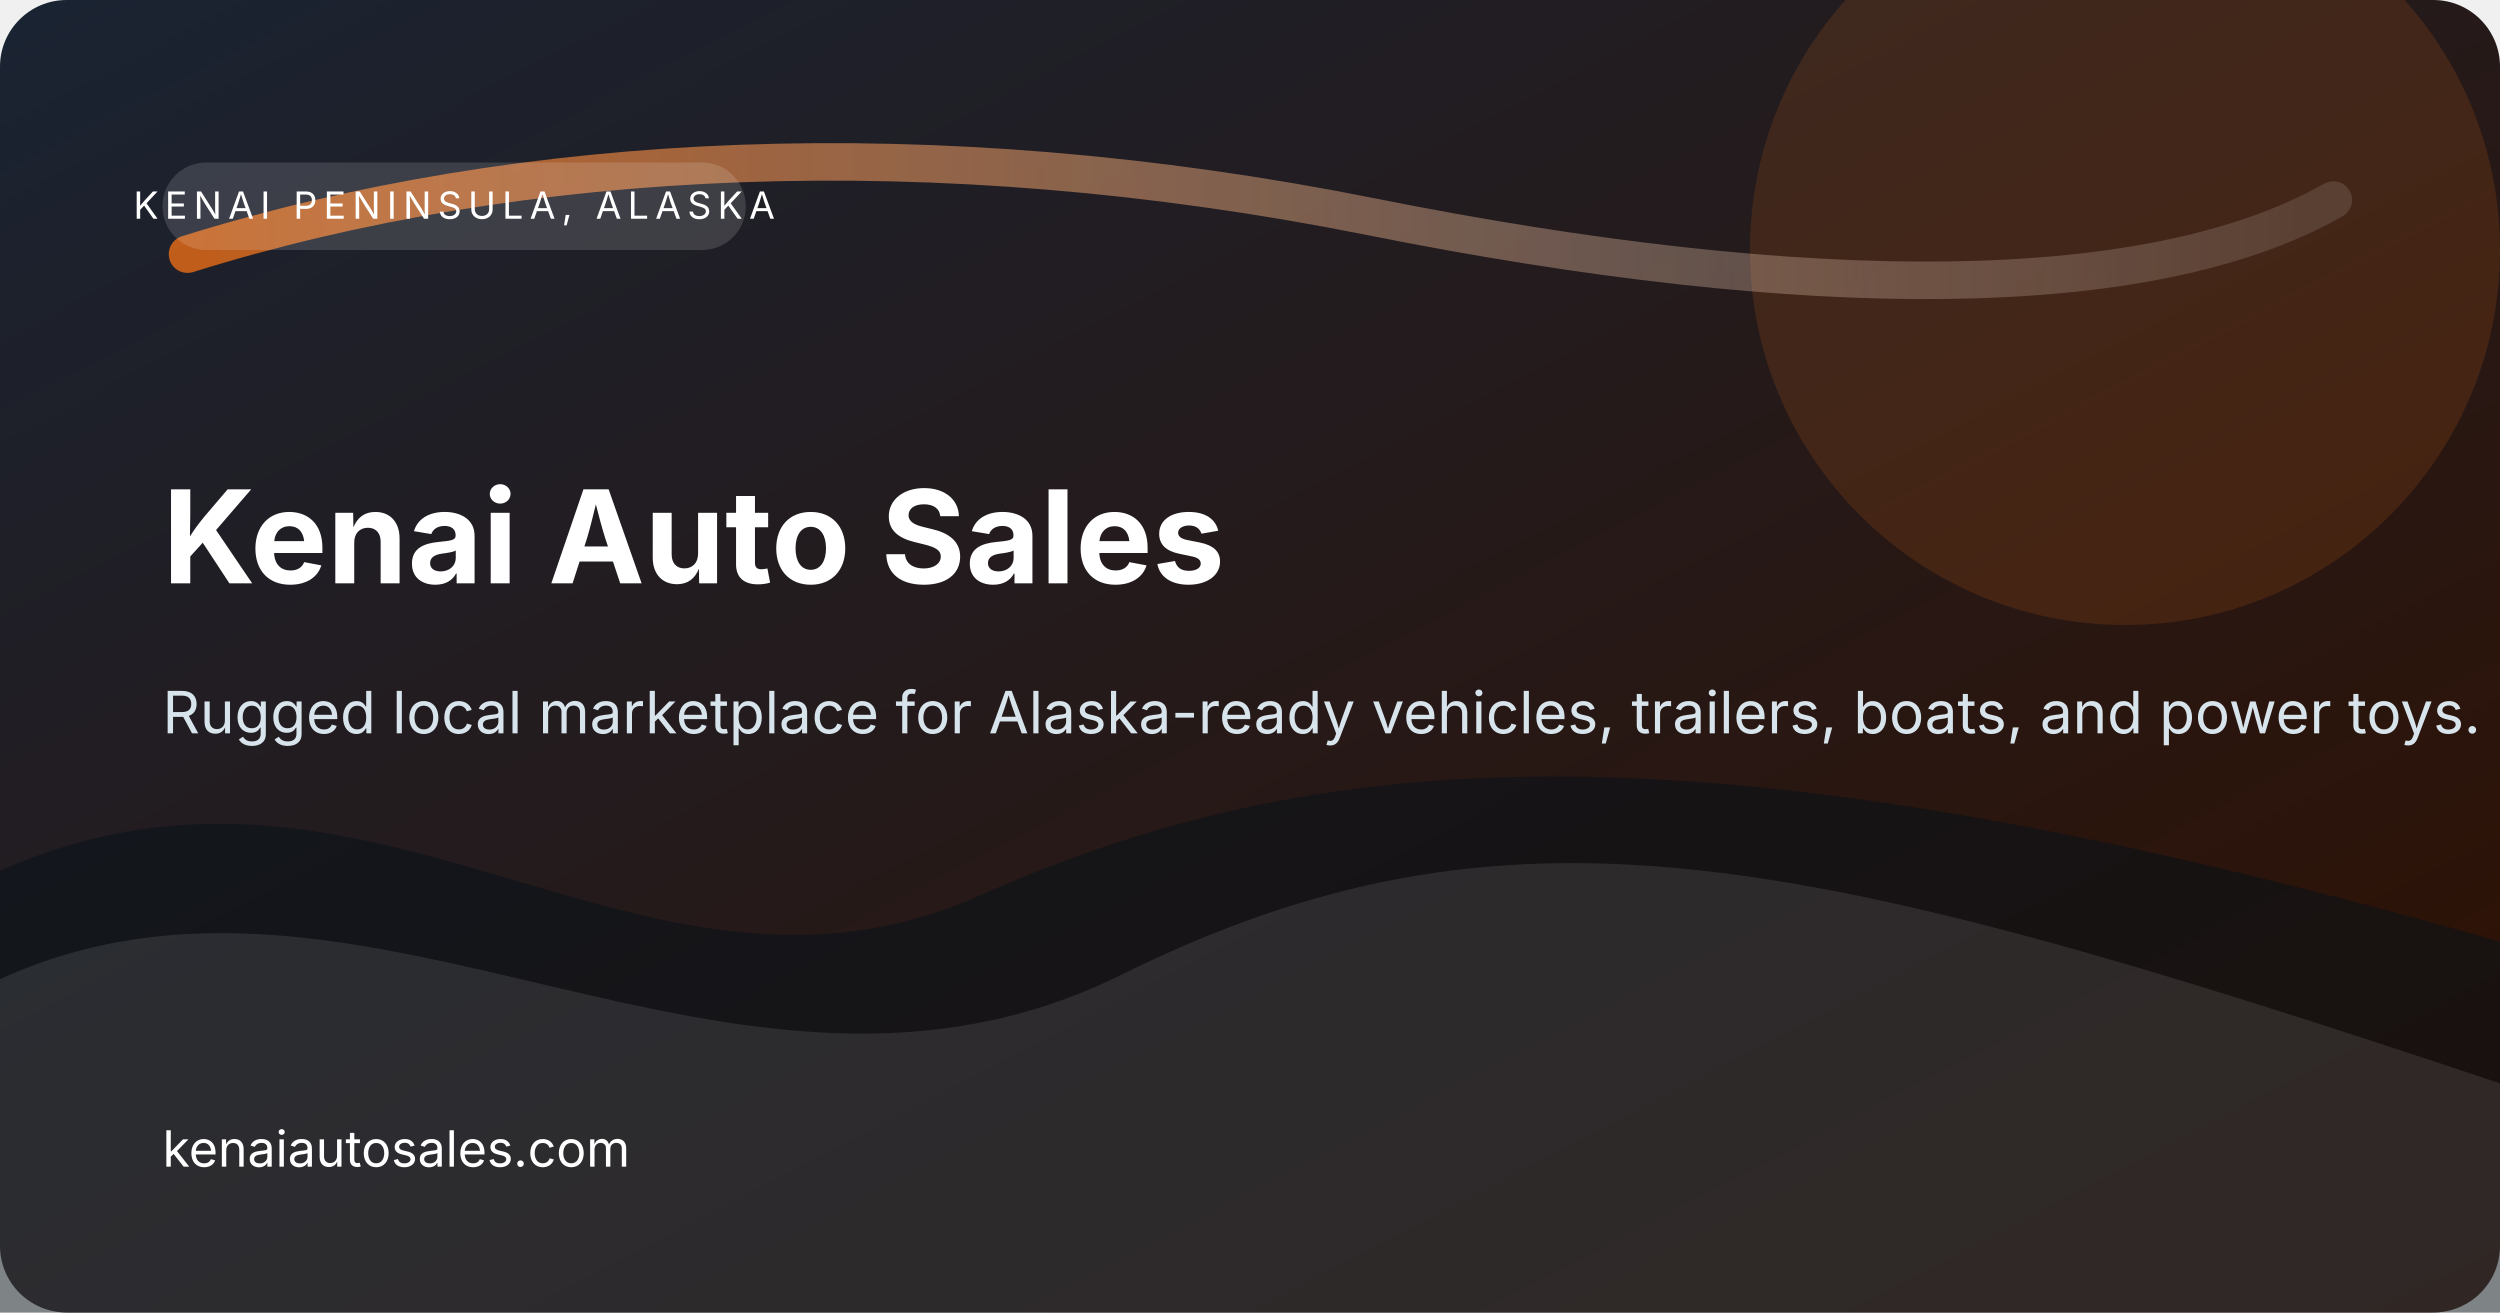
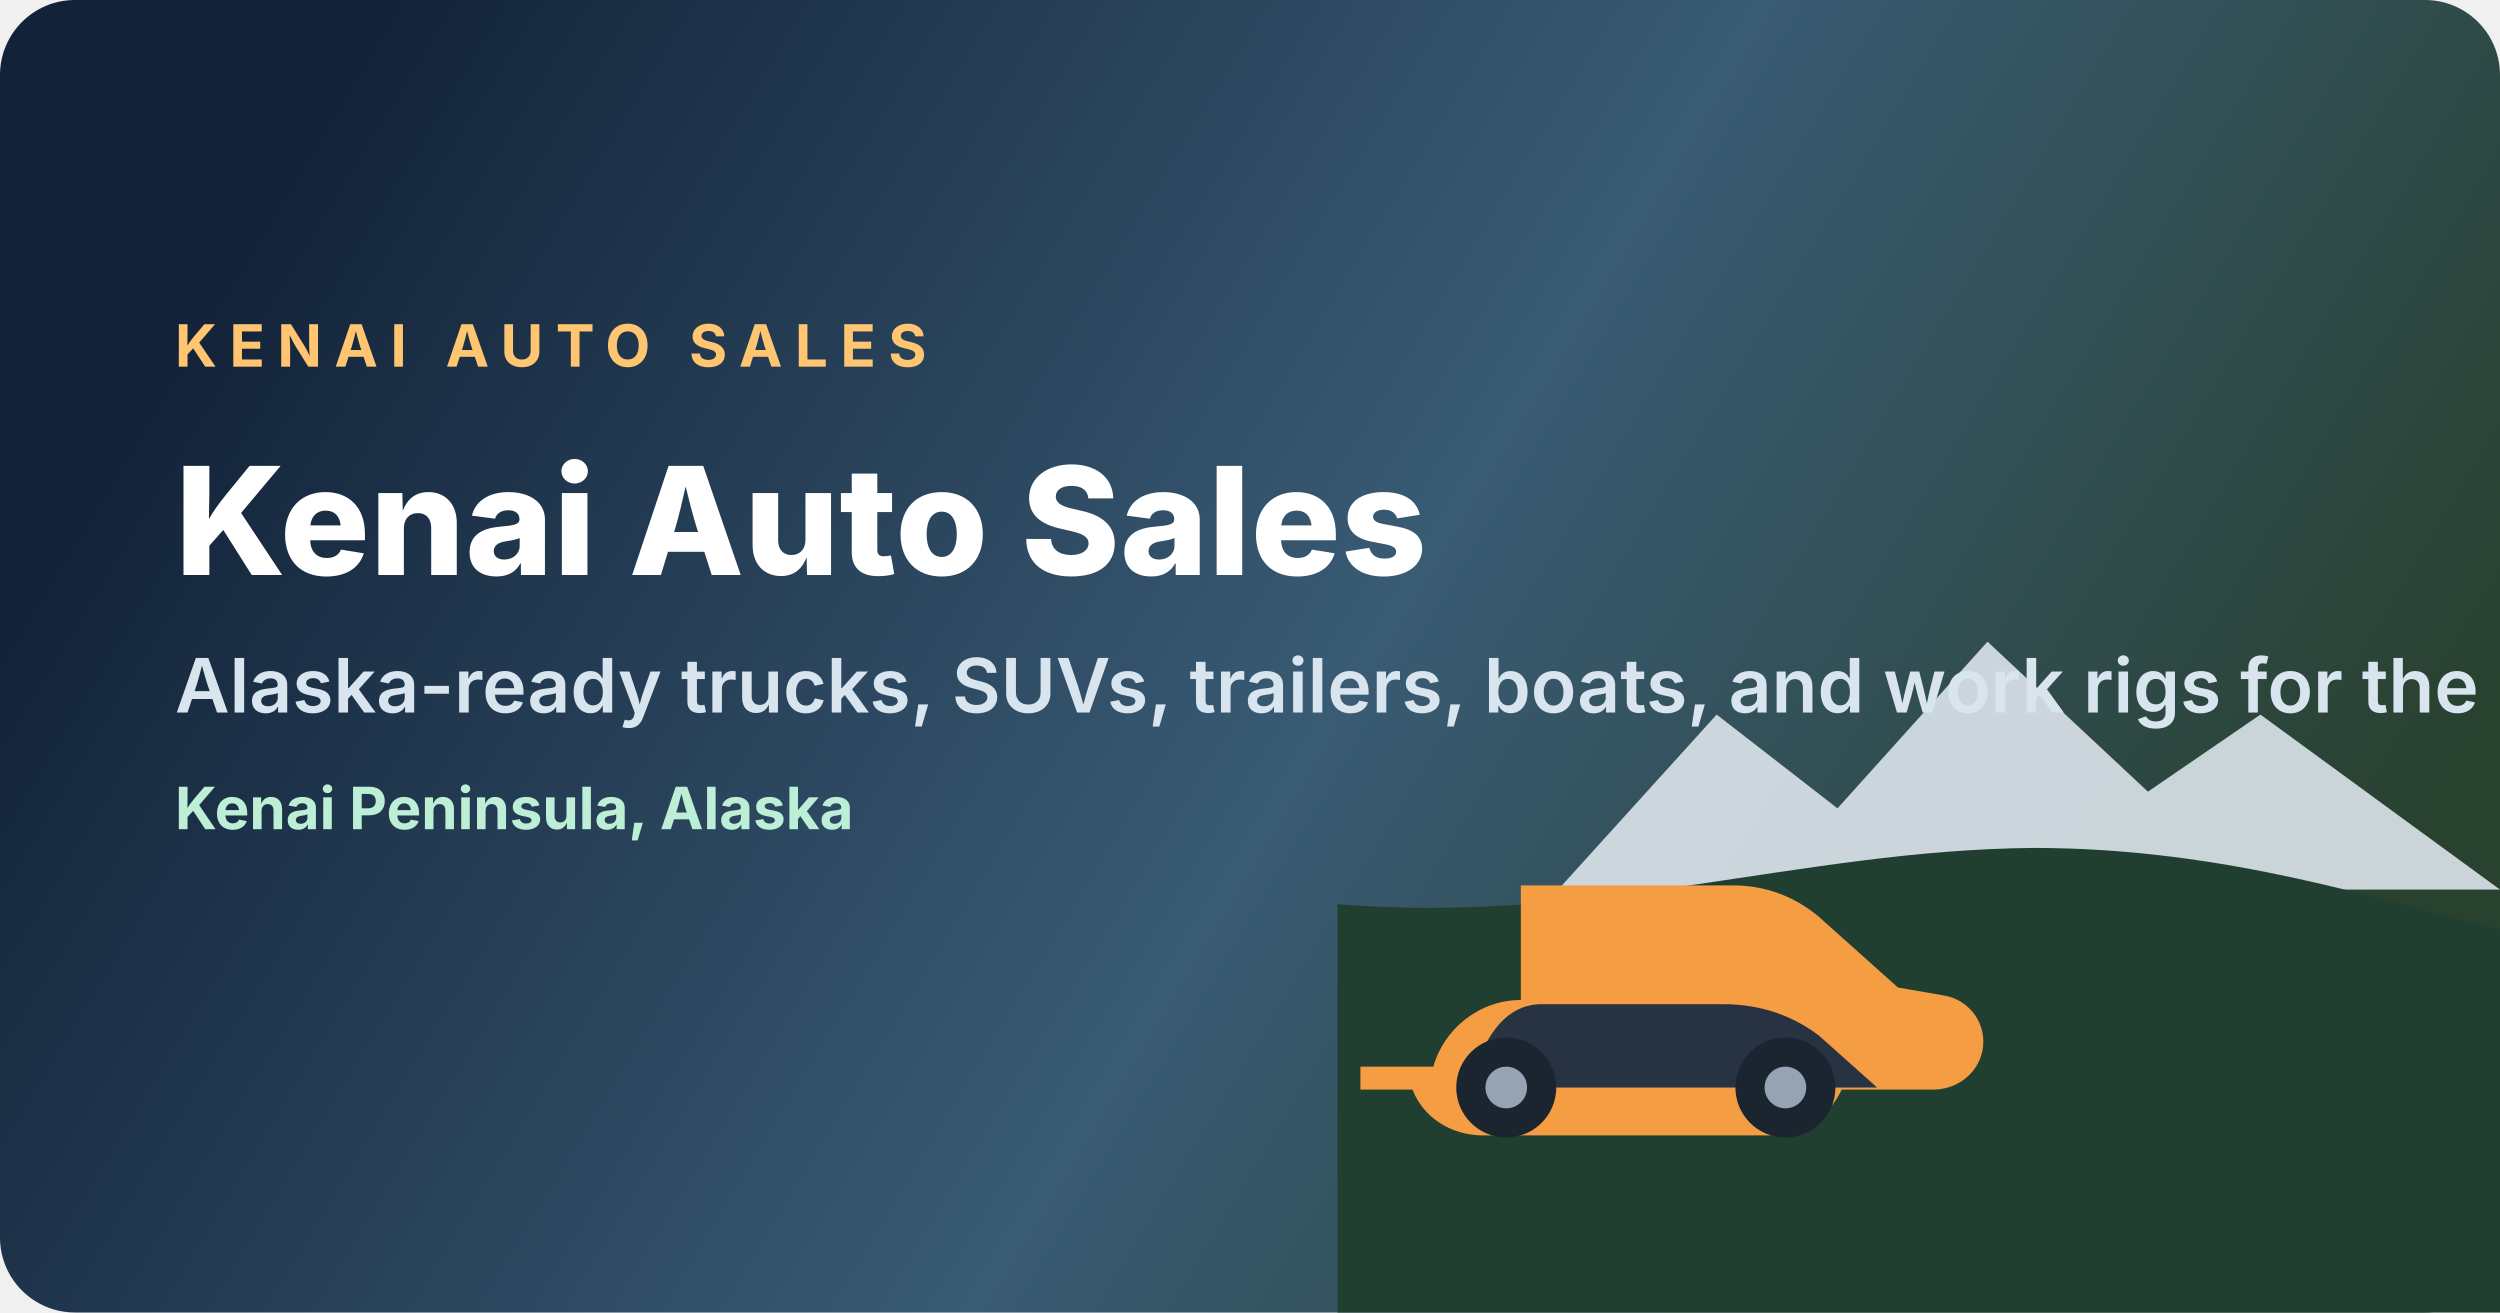
- <svg xmlns="http://www.w3.org/2000/svg" width="1200" height="630" viewBox="0 0 1200 630" role="img" aria-labelledby="title desc">
+ <svg xmlns="http://www.w3.org/2000/svg" viewBox="0 0 1200 630" fill="none">
  <defs>
-     <linearGradient id="bg" x1="0" y1="0" x2="1" y2="1">
-       <stop offset="0%" stop-color="#1a2332" />
-       <stop offset="100%" stop-color="#301000" />
-     </linearGradient>
-     <linearGradient id="glow" x1="0" y1="0" x2="1" y2="0">
-       <stop offset="0%" stop-color="#f97316" stop-opacity="0.95" />
-       <stop offset="100%" stop-color="#ffffff" stop-opacity="0.15" />
+     <linearGradient id="bg" x1="142" x2="1040" y1="46" y2="590" gradientUnits="userSpaceOnUse">
+       <stop stop-color="#122238" />
+       <stop offset=".55" stop-color="#395b74" />
+       <stop offset="1" stop-color="#29412f" />
    </linearGradient>
  </defs>
-   <rect width="1200" height="630" rx="32" fill="url(#bg)" />
-   <circle cx="1020" cy="120" r="180" fill="#f97316" opacity="0.14" />
-   <path d="M0 418 C180 338 308 502 470 430 S815 342 1200 452 L1200 630 L0 630 Z" fill="#081018" opacity="0.55" />
-   <path d="M0 470 C175 390 352 560 538 468 S865 408 1200 520 L1200 630 L0 630 Z" fill="#ffffff" opacity="0.1" />
-   <path d="M90 122 C250 72 448 62 658 104 S1032 146 1120 96" fill="none" stroke="url(#glow)" stroke-width="18" stroke-linecap="round" opacity="0.78" />
-   <rect x="78" y="78" width="280" height="42" rx="21" fill="rgba(255,255,255,0.14)" />
-   <text x="218" y="105" text-anchor="middle" font-family="Inter, Arial, sans-serif" font-size="18" fill="#ffffff" letter-spacing="3">KENAI PENINSULA, ALASKA</text>
-   <text x="78" y="280" font-family="Inter, Arial, sans-serif" font-size="62" font-weight="700" fill="#ffffff">Kenai Auto Sales</text>
-   <text x="78" y="352" font-family="Inter, Arial, sans-serif" font-size="28" fill="#d8e4ec">Rugged local marketplace for Alaska-ready vehicles, trailers, boats, and power toys.</text>
-   <text x="78" y="560" font-family="Inter, Arial, sans-serif" font-size="24" fill="#ffffff">kenaiautosales.com</text>
+   <rect width="1200" height="630" rx="36" fill="url(#bg)" />
+   <path fill="#dbe4eb" d="m747 428 77-85 58 45 72-80 77 72 54-37 115 84H747Z" opacity=".9" />
+   <path fill="#213f31" d="M642 434c124 10 222-26 334-27 94 0 168 26 224 39v184H642V434Z" />
+   <path fill="#f59d42" d="M730 480c-20 0-37 14-42 32h-35v11h25c5 13 18 22 34 22h136c17 0 30-9 36-22h44c13 0 24-10 24-23 0-11-8-20-18-22l-23-4-38-34c-12-10-26-15-41-15H730Z" />
+   <path fill="#273243" d="M740 482h87c19 0 34 6 46 15l28 25H706c5-23 16-40 34-40Z" />
+   <circle cx="723" cy="522" r="24" fill="#1a2530" />
+   <circle cx="857" cy="522" r="24" fill="#1a2530" />
+   <circle cx="723" cy="522" r="10" fill="#95a3b3" />
+   <circle cx="857" cy="522" r="10" fill="#95a3b3" />
+   <text x="84" y="176" fill="#FFC571" font-family="Inter,Segoe UI,Arial,sans-serif" font-size="28" font-weight="700" letter-spacing="6">KENAI AUTO SALES</text>
+   <text x="84" y="276" fill="#fff" font-family="Inter,Segoe UI,Arial,sans-serif" font-size="72" font-weight="800">Kenai Auto Sales</text>
+   <text x="84" y="342" fill="#D9E5EE" font-family="Inter,Segoe UI,Arial,sans-serif" font-size="36" font-weight="600">Alaska-ready trucks, SUVs, trailers, boats, and work rigs for the peninsula.</text>
+   <text x="84" y="398" fill="#BDEFD6" font-family="Inter,Segoe UI,Arial,sans-serif" font-size="28" font-weight="700">Kenai Peninsula, Alaska</text>
</svg>
